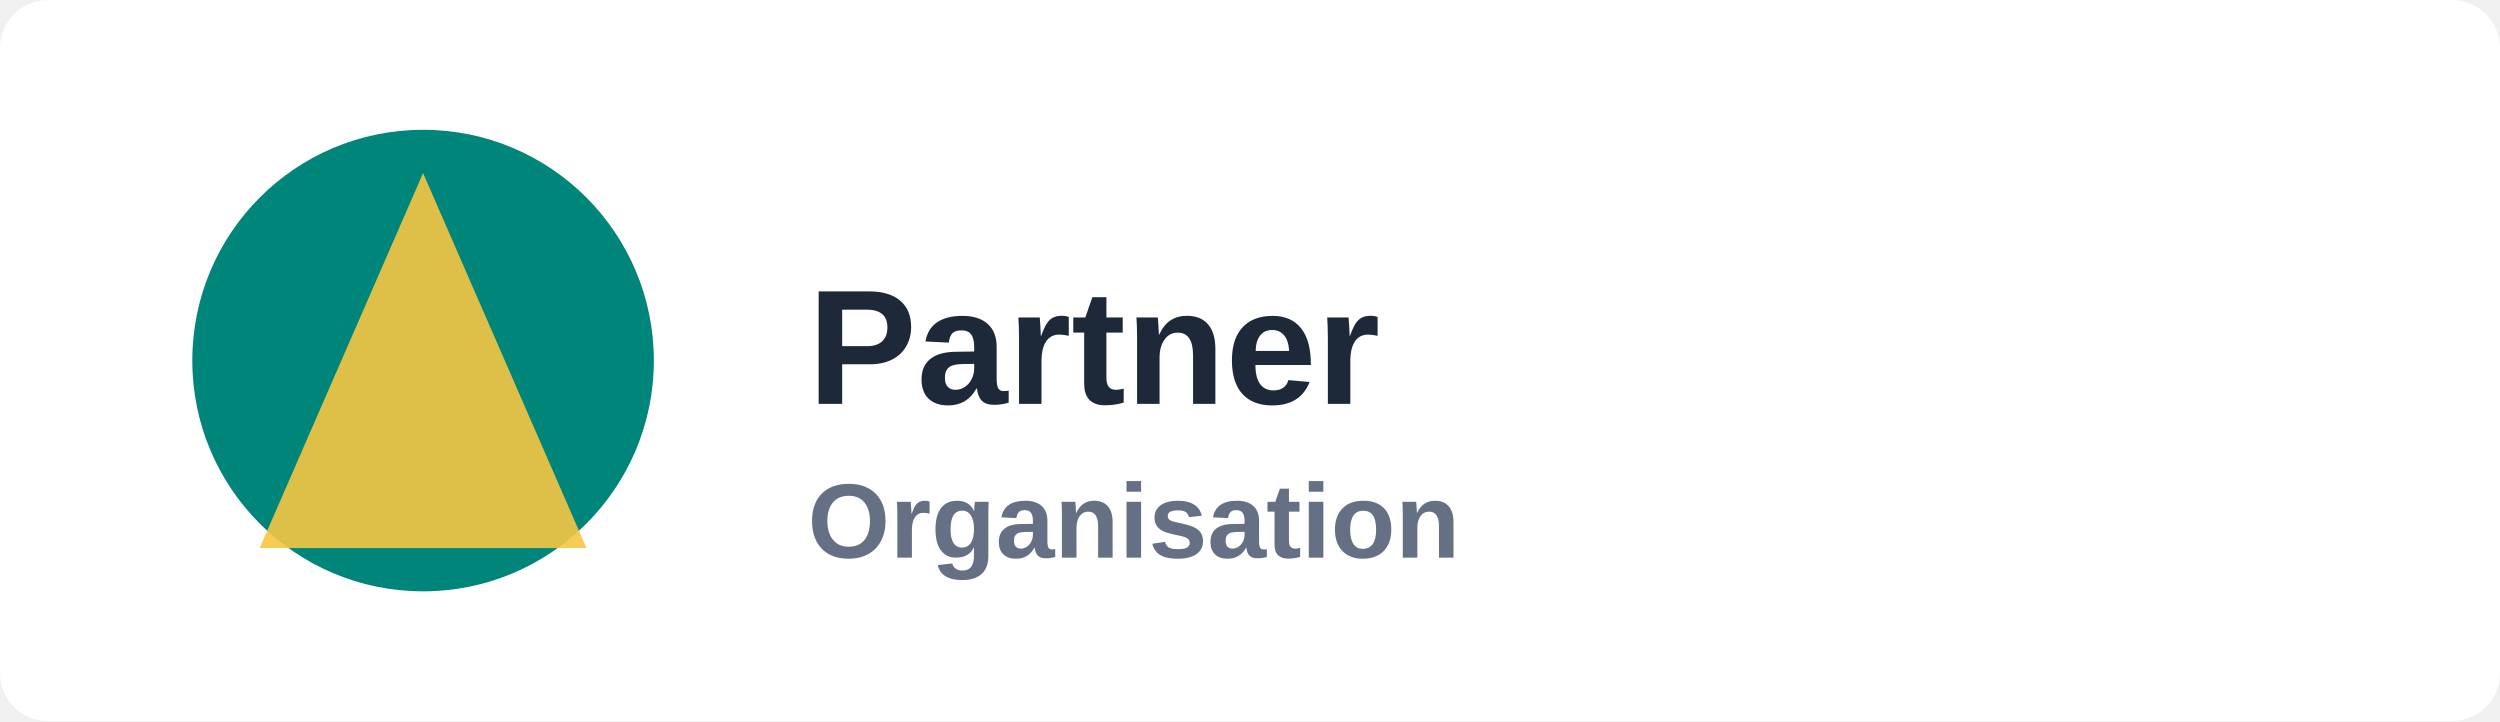
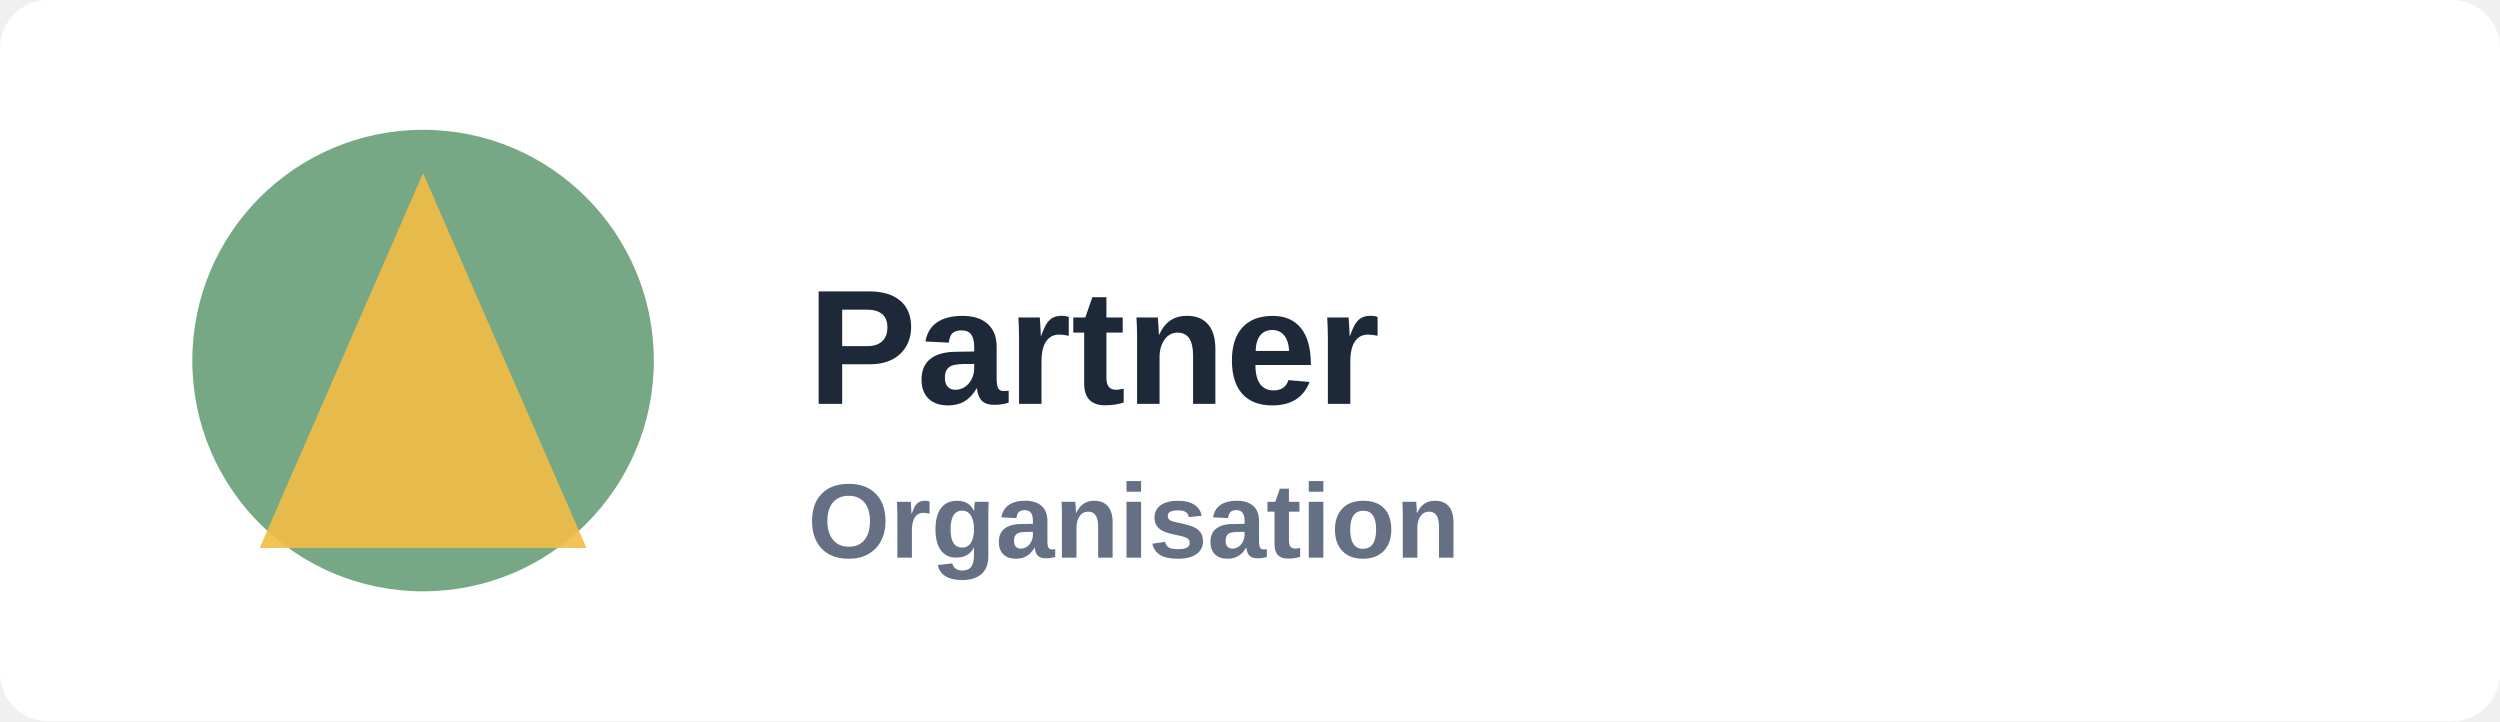
<svg xmlns="http://www.w3.org/2000/svg" viewBox="0 0 520 150" role="img" aria-labelledby="title">
  <rect width="520" height="150" rx="10" fill="#ffffff" />
-   <circle cx="88" cy="75" r="48" fill="#00857A" />
-   <path d="M88 36l34 78H54z" fill="#F6C643" opacity=".9" />
+   <circle cx="88" cy="75" r="48" fill="#77A886" />
+   <path d="M88 36l34 78H54z" fill="#F2BC45" opacity=".9" />
  <text x="168" y="84" fill="#1D2939" font-family="Arial, Helvetica, sans-serif" font-size="34" font-weight="700">Partner</text>
  <text x="168" y="116" fill="#667085" font-family="Arial, Helvetica, sans-serif" font-size="22" font-weight="700">Organisation</text>
</svg>
